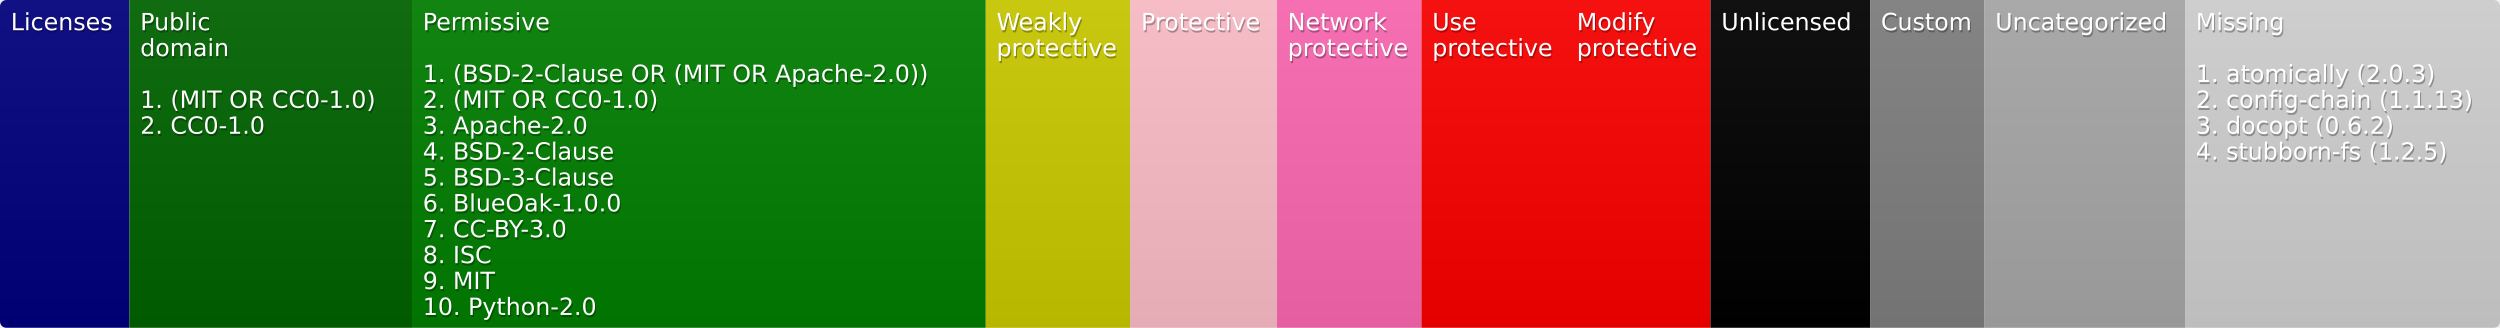
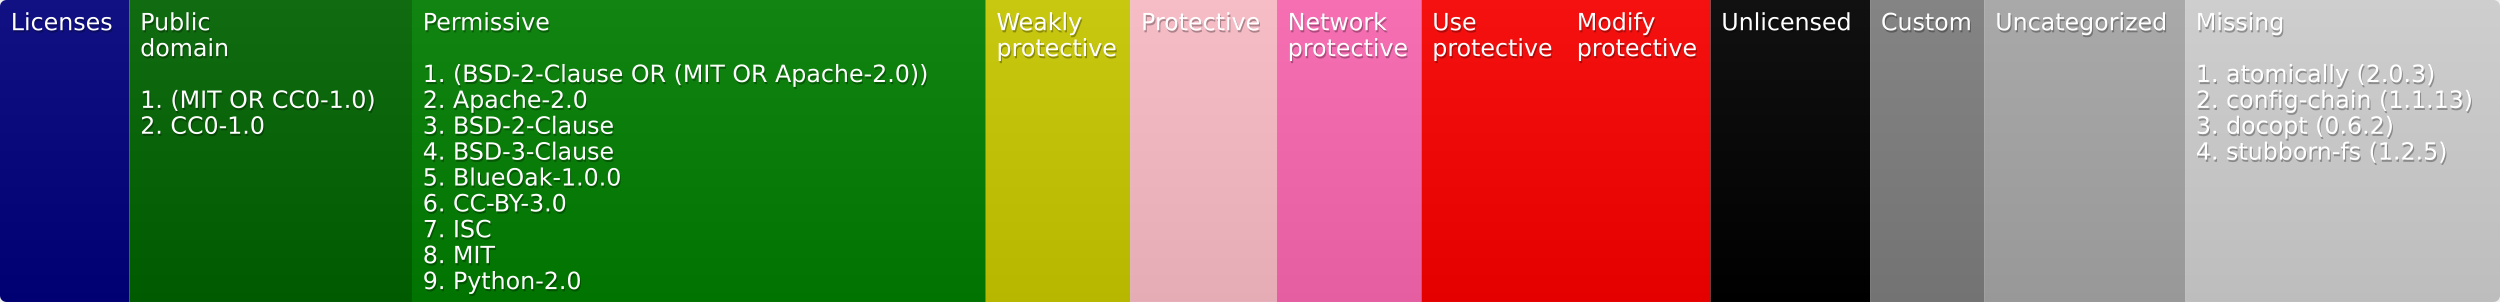
- <svg xmlns="http://www.w3.org/2000/svg" width="1159" height="152">
+ <svg xmlns="http://www.w3.org/2000/svg" width="1159" height="140">
  <defs>
    <style>text{font-size:11px;font-family:Verdana,DejaVu Sans,Geneva,sans-serif}text.shadow{fill:#010101;fill-opacity:.3}text.high{fill:#fff}</style>
    <linearGradient id="smooth" x2="0" y2="100%">
      <stop offset="0" stop-color="#aaa" stop-opacity=".1" />
      <stop offset="1" stop-opacity=".1" />
    </linearGradient>
    <mask id="round">
      <rect width="100%" height="100%" rx="3" fill="#fff" />
    </mask>
  </defs>
  <g id="bg" mask="url(#round)">
-     <path fill="navy" d="M0 0h60v152H0z" />
-     <path fill="#006400" d="M60 0h131v152H60z" />
-     <path fill="green" d="M191 0h266v152H191z" />
-     <path fill="#cc0" d="M457 0h67v152h-67z" />
-     <path fill="pink" d="M524 0h68v152h-68z" />
-     <path fill="#ff69b4" d="M592 0h67v152h-67z" />
-     <path fill="red" d="M659 0h67v152h-67zM726 0h67v152h-67z" />
-     <path d="M793 0h74v152h-74z" />
-     <path fill="gray" d="M867 0h53v152h-53z" />
-     <path fill="#a9a9a9" d="M920 0h93v152h-93z" />
-     <path fill="#d3d3d3" d="M1013 0h146v152h-146z" />
-     <path fill="url(#smooth)" d="M0 0h1159v152H0z" />
+     <path fill="navy" d="M0 0h60v140H0z" />
+     <path fill="#006400" d="M60 0h131v140H60z" />
+     <path fill="green" d="M191 0h266v140H191z" />
+     <path fill="#cc0" d="M457 0h67v140h-67z" />
+     <path fill="pink" d="M524 0h68v140h-68z" />
+     <path fill="#ff69b4" d="M592 0h67v140h-67z" />
+     <path fill="red" d="M659 0h67v140h-67zM726 0h67v140h-67z" />
+     <path d="M793 0h74v140h-74z" />
+     <path fill="gray" d="M867 0h53v140h-53z" />
+     <path fill="#a9a9a9" d="M920 0h93v140h-93z" />
+     <path fill="#d3d3d3" d="M1013 0h146v140h-146z" />
+     <path fill="url(#smooth)" d="M0 0h1159v140H0z" />
  </g>
  <g id="fg">
    <text class="shadow" x="5.5" y="15">Licenses</text>
    <text class="high" x="5" y="14">Licenses</text>
    <text class="shadow" x="65.5" y="15">Public</text>
    <text class="high" x="65" y="14">Public</text>
    <text class="shadow" x="65.5" y="27">domain</text>
    <text class="high" x="65" y="26">domain</text>
    <text class="shadow" x="65.5" y="51">1. (MIT OR CC0-1.0)</text>
    <text class="high" x="65" y="50">1. (MIT OR CC0-1.0)</text>
    <text class="shadow" x="65.5" y="63">2. CC0-1.0</text>
    <text class="high" x="65" y="62">2. CC0-1.0</text>
    <text class="shadow" x="196.5" y="15">Permissive</text>
    <text class="high" x="196" y="14">Permissive</text>
    <text class="shadow" x="196.5" y="39">1. (BSD-2-Clause OR (MIT OR Apache-2.0))</text>
    <text class="high" x="196" y="38">1. (BSD-2-Clause OR (MIT OR Apache-2.0))</text>
-     <text class="shadow" x="196.5" y="51">2. (MIT OR CC0-1.0)</text>
-     <text class="high" x="196" y="50">2. (MIT OR CC0-1.0)</text>
-     <text class="shadow" x="196.5" y="63">3. Apache-2.0</text>
-     <text class="high" x="196" y="62">3. Apache-2.0</text>
-     <text class="shadow" x="196.5" y="75">4. BSD-2-Clause</text>
-     <text class="high" x="196" y="74">4. BSD-2-Clause</text>
-     <text class="shadow" x="196.5" y="87">5. BSD-3-Clause</text>
-     <text class="high" x="196" y="86">5. BSD-3-Clause</text>
-     <text class="shadow" x="196.5" y="99">6. BlueOak-1.0.0</text>
-     <text class="high" x="196" y="98">6. BlueOak-1.0.0</text>
-     <text class="shadow" x="196.5" y="111">7. CC-BY-3.0</text>
-     <text class="high" x="196" y="110">7. CC-BY-3.0</text>
-     <text class="shadow" x="196.5" y="123">8. ISC</text>
-     <text class="high" x="196" y="122">8. ISC</text>
-     <text class="shadow" x="196.5" y="135">9. MIT</text>
-     <text class="high" x="196" y="134">9. MIT</text>
-     <text class="shadow" x="196.5" y="147">10. Python-2.0</text>
-     <text class="high" x="196" y="146">10. Python-2.0</text>
+     <text class="shadow" x="196.5" y="51">2. Apache-2.0</text>
+     <text class="high" x="196" y="50">2. Apache-2.0</text>
+     <text class="shadow" x="196.5" y="63">3. BSD-2-Clause</text>
+     <text class="high" x="196" y="62">3. BSD-2-Clause</text>
+     <text class="shadow" x="196.5" y="75">4. BSD-3-Clause</text>
+     <text class="high" x="196" y="74">4. BSD-3-Clause</text>
+     <text class="shadow" x="196.5" y="87">5. BlueOak-1.0.0</text>
+     <text class="high" x="196" y="86">5. BlueOak-1.0.0</text>
+     <text class="shadow" x="196.5" y="99">6. CC-BY-3.0</text>
+     <text class="high" x="196" y="98">6. CC-BY-3.0</text>
+     <text class="shadow" x="196.5" y="111">7. ISC</text>
+     <text class="high" x="196" y="110">7. ISC</text>
+     <text class="shadow" x="196.5" y="123">8. MIT</text>
+     <text class="high" x="196" y="122">8. MIT</text>
+     <text class="shadow" x="196.5" y="135">9. Python-2.0</text>
+     <text class="high" x="196" y="134">9. Python-2.0</text>
    <text class="shadow" x="462.5" y="15">Weakly</text>
    <text class="high" x="462" y="14">Weakly</text>
    <text class="shadow" x="462.5" y="27">protective</text>
    <text class="high" x="462" y="26">protective</text>
    <text class="shadow" x="529.5" y="15">Protective</text>
    <text class="high" x="529" y="14">Protective</text>
    <text class="shadow" x="597.5" y="15">Network</text>
    <text class="high" x="597" y="14">Network</text>
    <text class="shadow" x="597.5" y="27">protective</text>
    <text class="high" x="597" y="26">protective</text>
    <text class="shadow" x="664.5" y="15">Use</text>
    <text class="high" x="664" y="14">Use</text>
    <text class="shadow" x="664.5" y="27">protective</text>
    <text class="high" x="664" y="26">protective</text>
    <text class="shadow" x="731.5" y="15">Modify</text>
    <text class="high" x="731" y="14">Modify</text>
    <text class="shadow" x="731.5" y="27">protective</text>
    <text class="high" x="731" y="26">protective</text>
    <text class="shadow" x="798.5" y="15">Unlicensed</text>
    <text class="high" x="798" y="14">Unlicensed</text>
    <text class="shadow" x="872.5" y="15">Custom</text>
    <text class="high" x="872" y="14">Custom</text>
    <text class="shadow" x="925.5" y="15">Uncategorized</text>
    <text class="high" x="925" y="14">Uncategorized</text>
    <text class="shadow" x="1018.5" y="15">Missing</text>
    <text class="high" x="1018" y="14">Missing</text>
    <text class="shadow" x="1018.5" y="39">1. atomically (2.0.3)</text>
    <text class="high" x="1018" y="38">1. atomically (2.0.3)</text>
    <text class="shadow" x="1018.5" y="51">2. config-chain (1.1.13)</text>
    <text class="high" x="1018" y="50">2. config-chain (1.1.13)</text>
    <text class="shadow" x="1018.5" y="63">3. docopt (0.6.2)</text>
    <text class="high" x="1018" y="62">3. docopt (0.6.2)</text>
    <text class="shadow" x="1018.5" y="75">4. stubborn-fs (1.2.5)</text>
    <text class="high" x="1018" y="74">4. stubborn-fs (1.2.5)</text>
  </g>
</svg>
